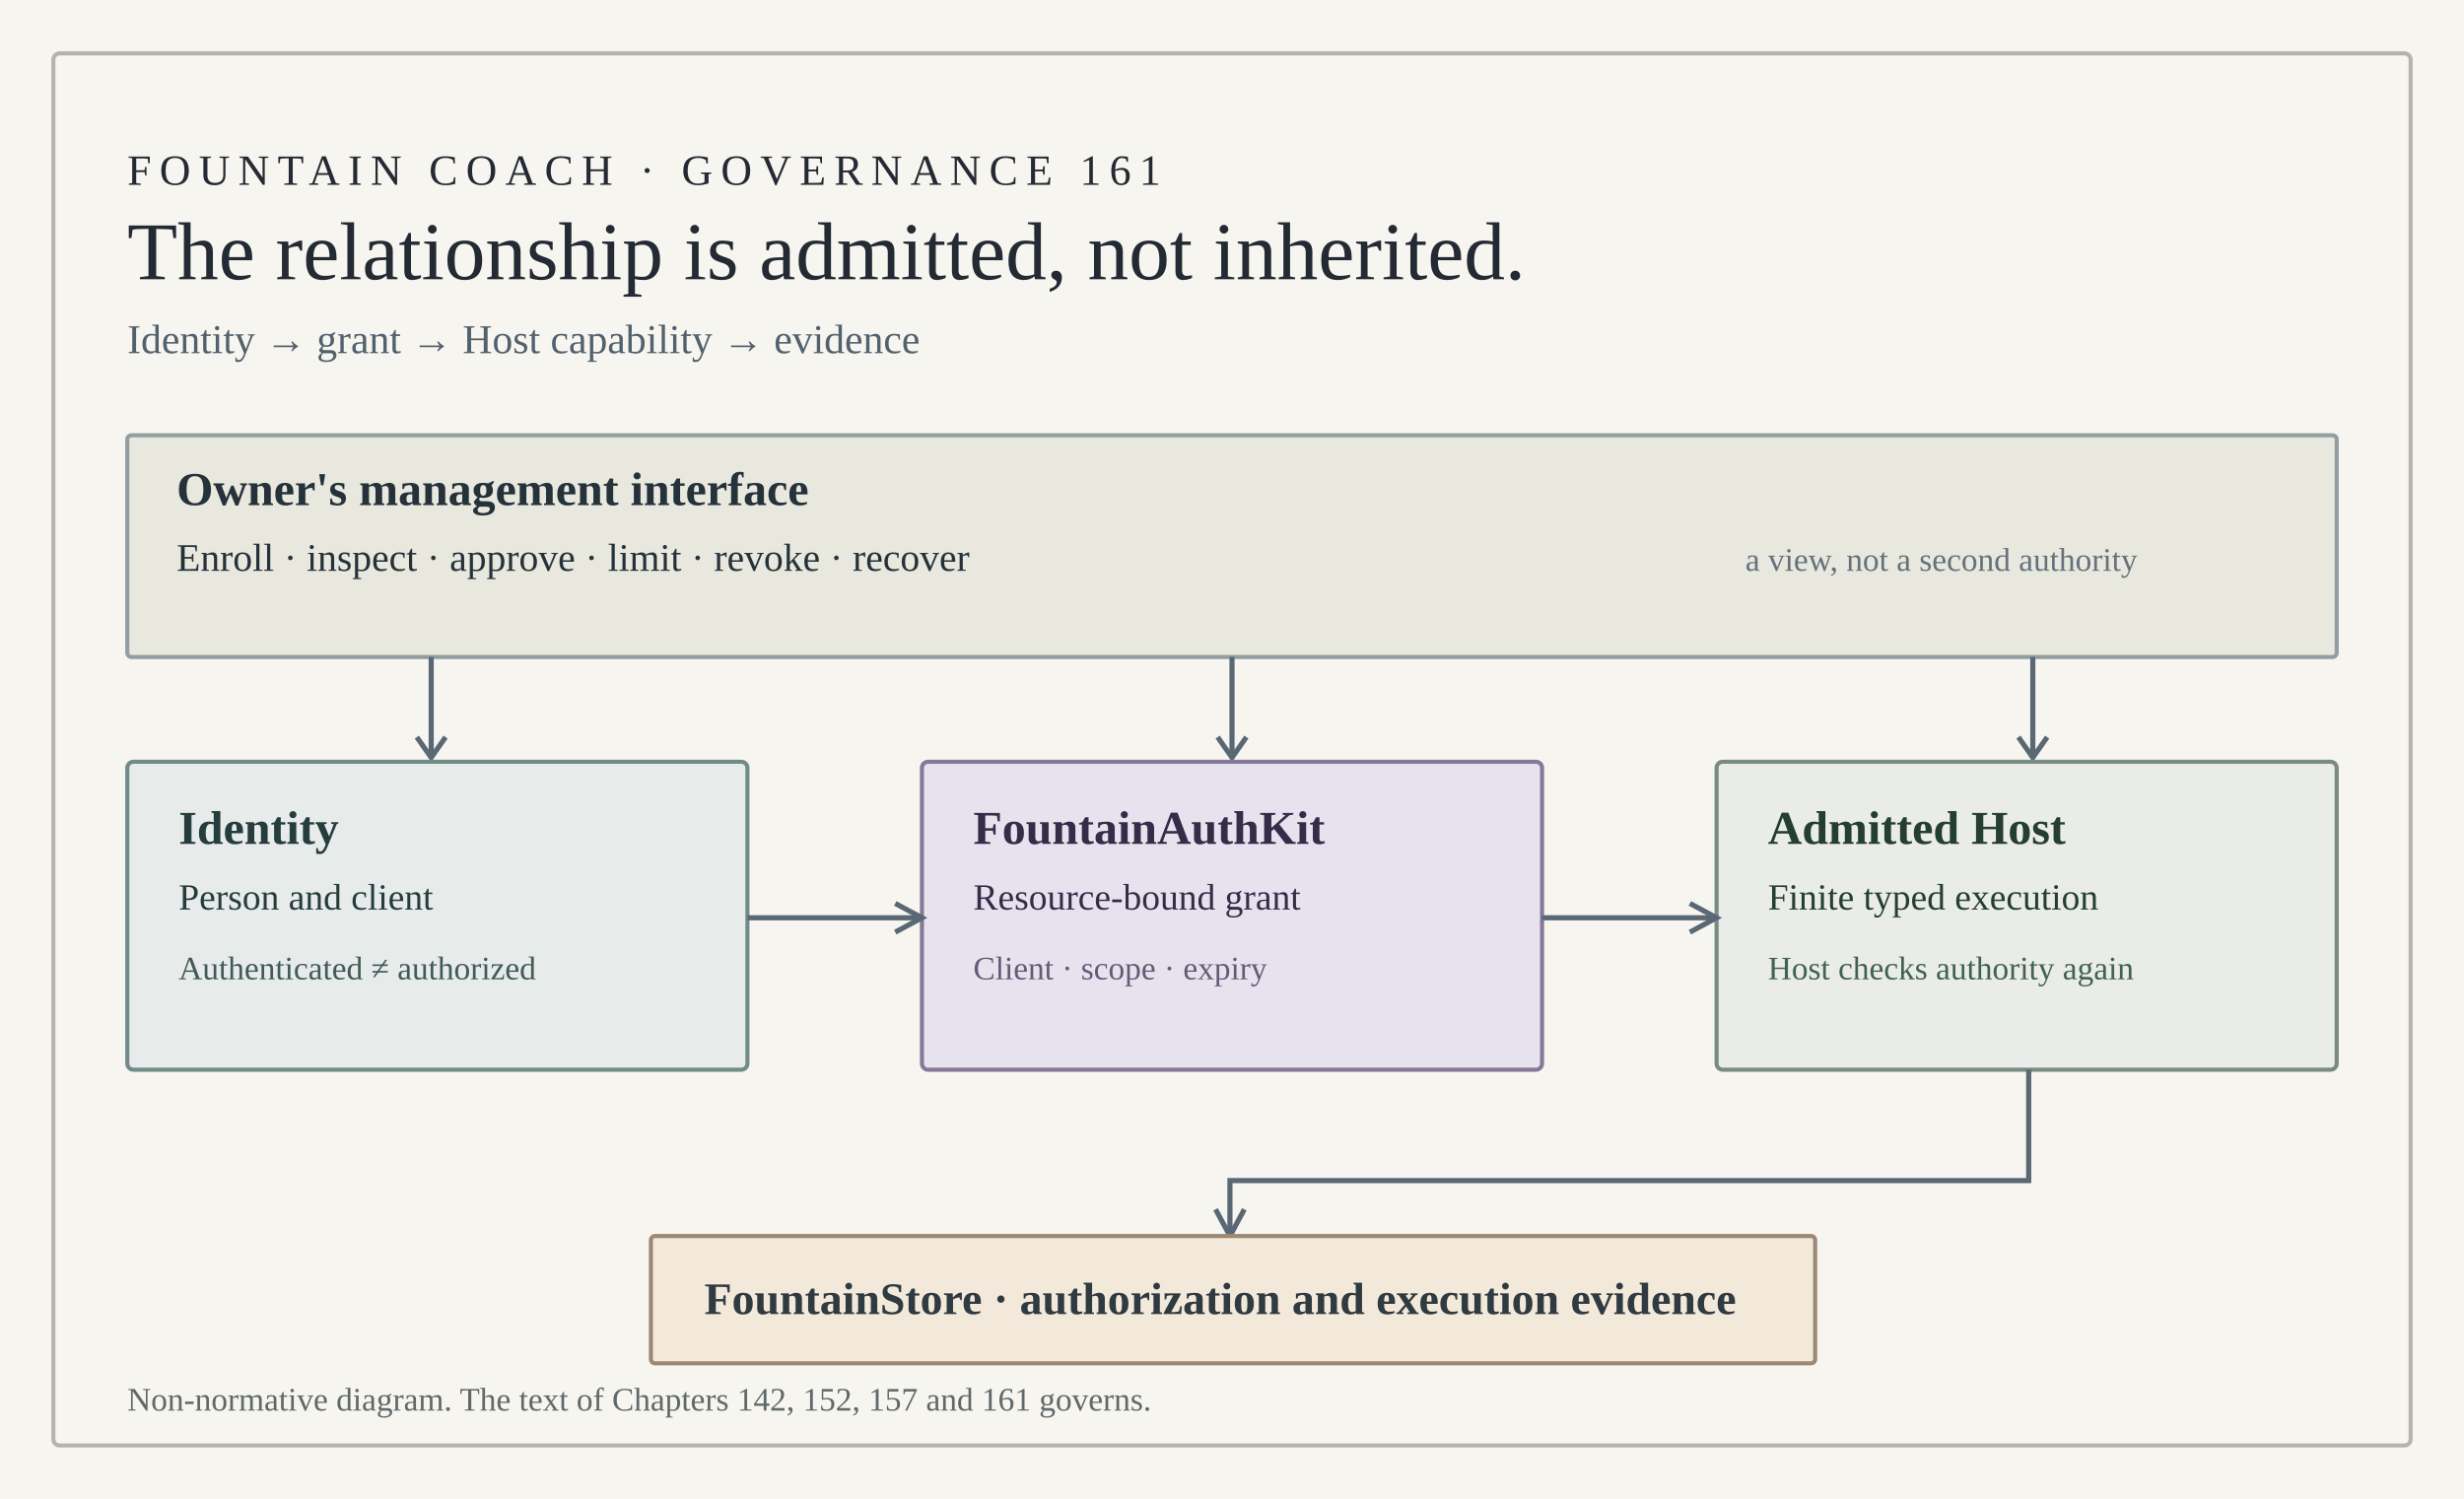
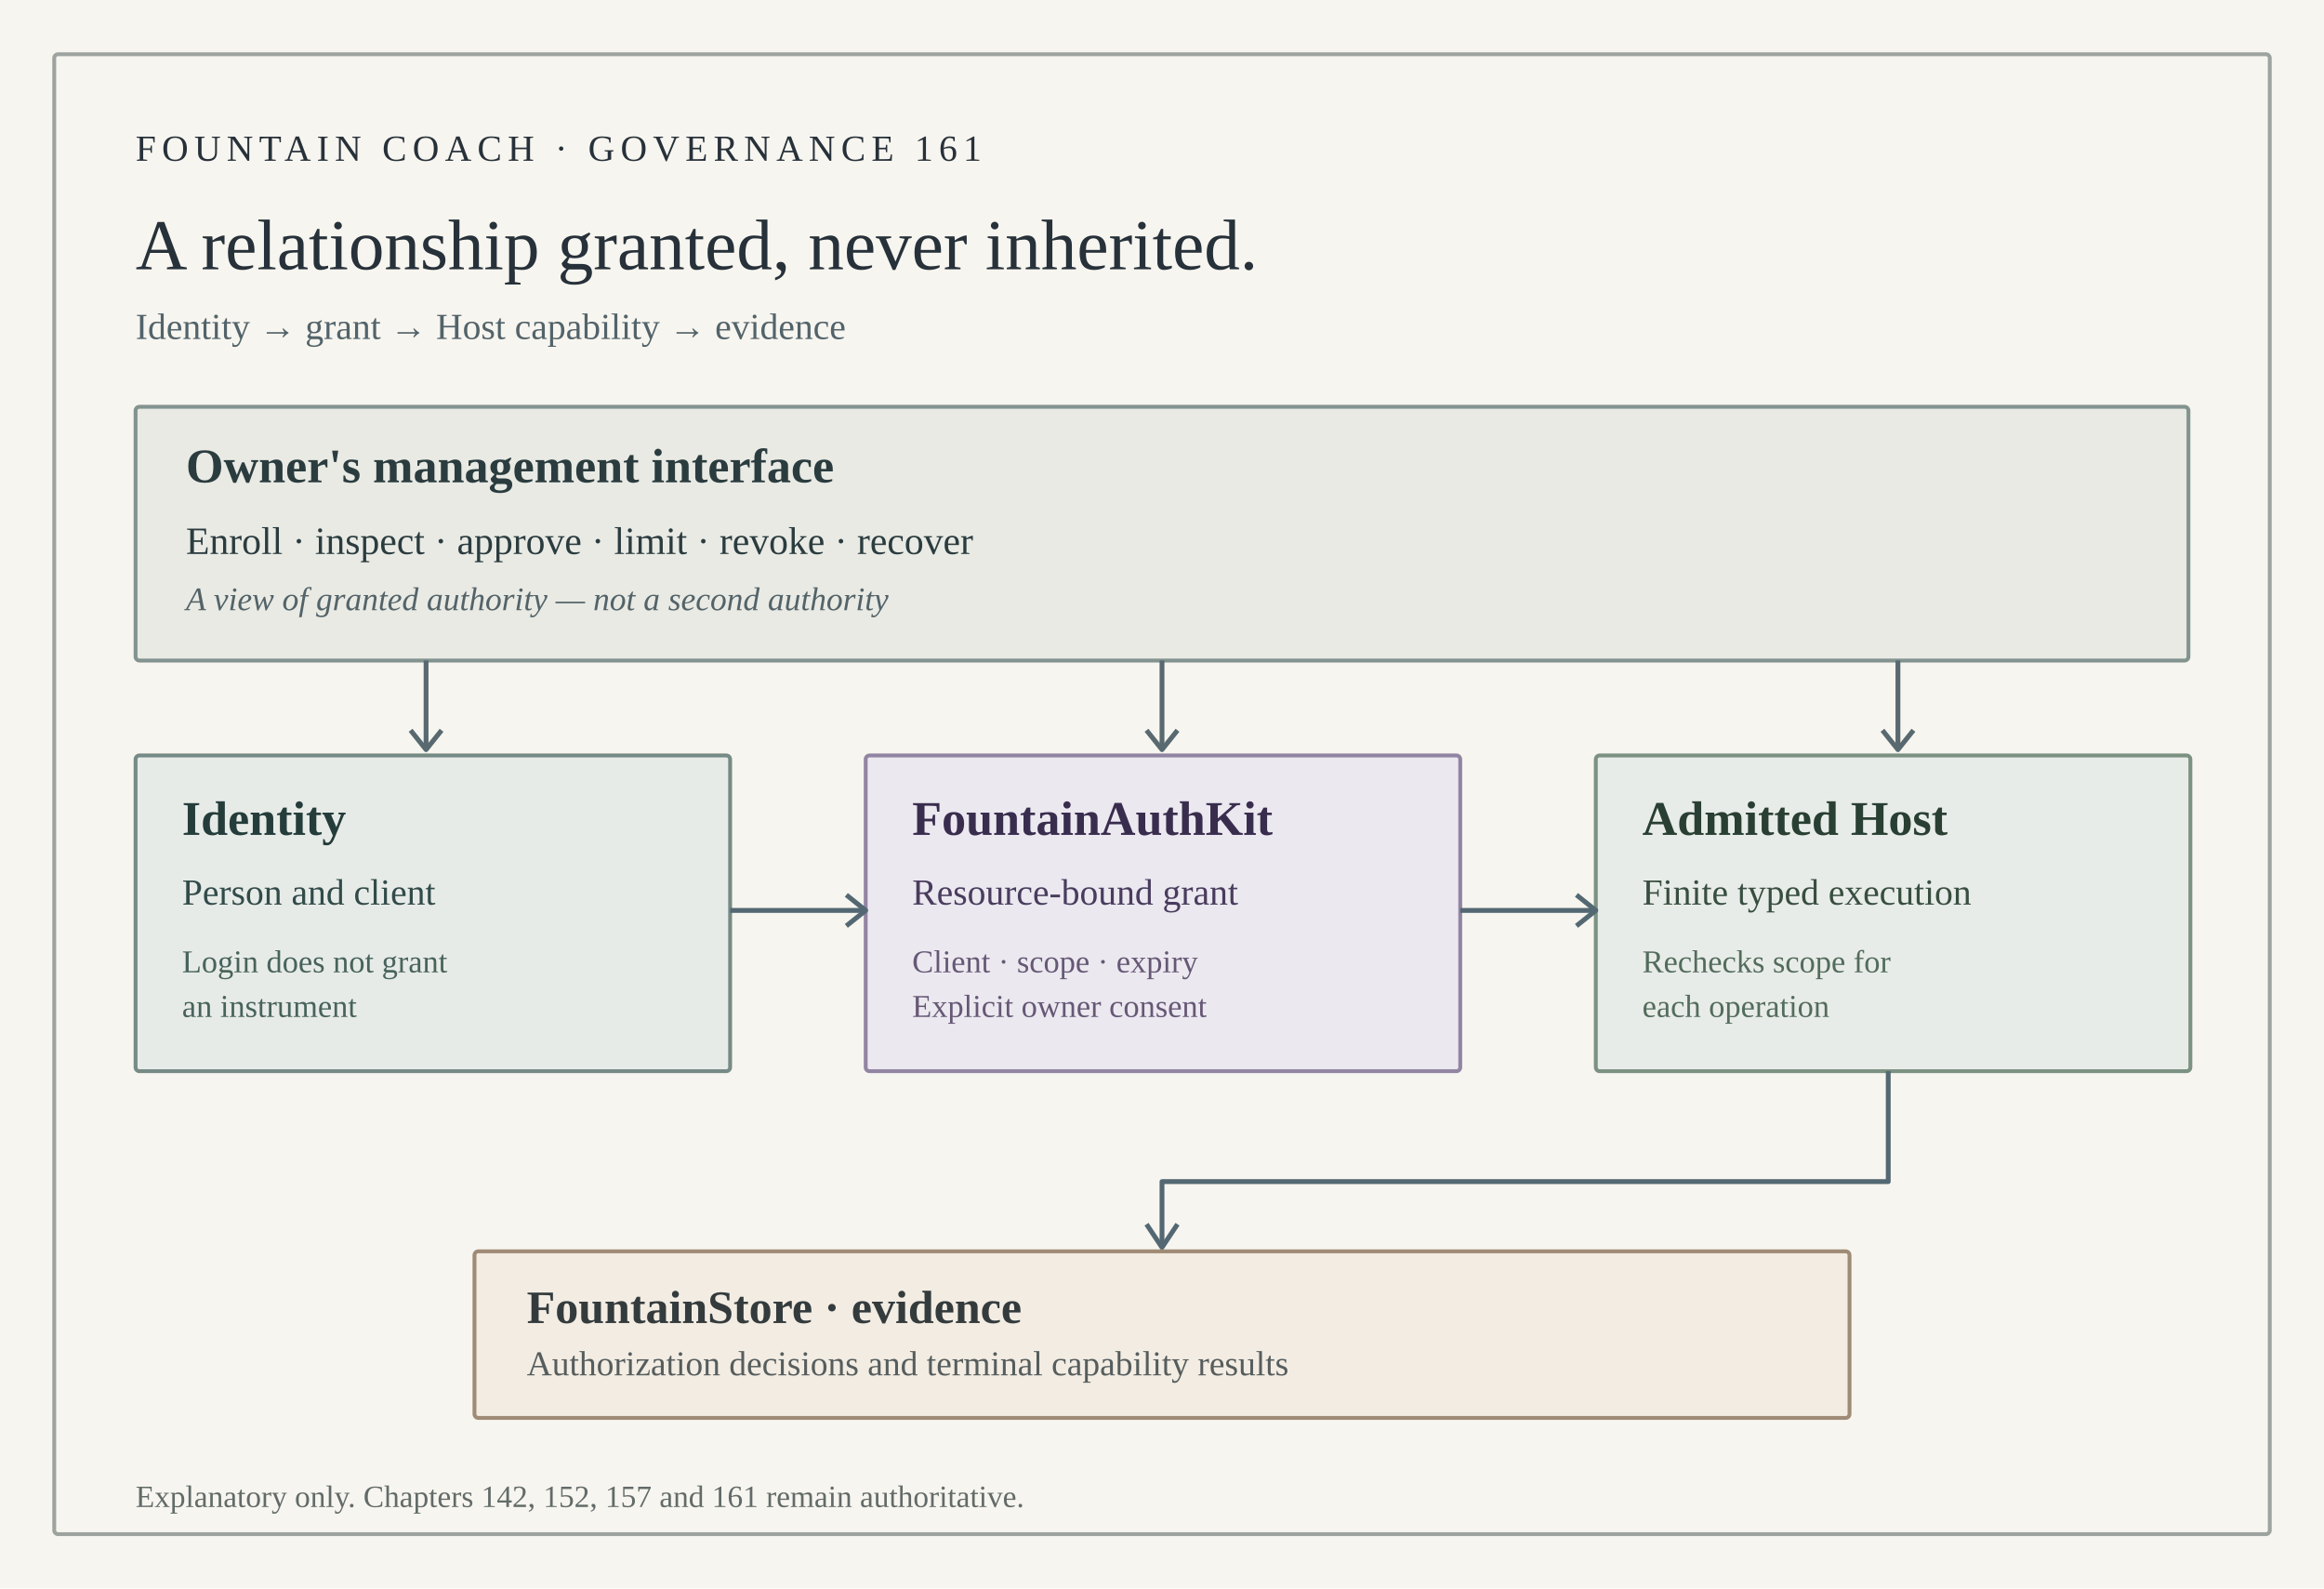
- <svg xmlns="http://www.w3.org/2000/svg" viewBox="0 0 1200 730" role="img" aria-labelledby="title desc">
-   <rect width="1200" height="730" fill="#f7f5ef" />
-   <rect x="26" y="26" width="1148" height="678" rx="3" fill="none" stroke="#b7b3a9" stroke-width="2" />
-   <g font-family="Georgia, Times New Roman, serif" fill="#242a33">
-     <text x="62" y="90" font-size="21" letter-spacing="4">FOUNTAIN COACH · GOVERNANCE 161</text>
-     <text x="62" y="136" font-size="40">The relationship is admitted, not inherited.</text>
-     <text x="62" y="172" font-size="20" fill="#52616e">Identity → grant → Host capability → evidence</text>
+ <svg xmlns="http://www.w3.org/2000/svg" viewBox="0 0 1200 820" role="img" aria-labelledby="title desc">
+   <rect width="1200" height="820" fill="#f7f5ef" />
+   <rect x="28" y="28" width="1144" height="764" rx="2" fill="none" stroke="#9da39f" stroke-width="2" />
+   <g font-family="Georgia, 'Times New Roman', serif" fill="#27313a">
+     <text x="70" y="83" font-size="19" letter-spacing="3">FOUNTAIN COACH · GOVERNANCE 161</text>
+     <text x="70" y="139" font-size="37">A relationship granted, never inherited.</text>
+     <text x="70" y="175" font-size="19" fill="#52636a">Identity → grant → Host capability → evidence</text>
  </g>
-   <rect x="62" y="212" width="1076" height="108" rx="2" fill="#e8e8df" stroke="#929e9f" stroke-width="2" />
-   <g font-family="Georgia, Times New Roman, serif" fill="#26323a">
-     <text x="86" y="246" font-size="23" font-weight="bold">Owner's management interface</text>
-     <text x="86" y="278" font-size="19">Enroll · inspect · approve · limit · revoke · recover</text>
-     <text x="850" y="278" font-size="16" fill="#66727a">a view, not a second authority</text>
+   <rect x="70" y="210" width="1060" height="131" rx="2" fill="#e9eae4" stroke="#829390" stroke-width="2" />
+   <g font-family="Georgia, 'Times New Roman', serif" fill="#2b3c3f">
+     <text x="96" y="249" font-size="25" font-weight="bold">Owner's management interface</text>
+     <text x="96" y="286" font-size="20">Enroll · inspect · approve · limit · revoke · recover</text>
+     <text x="96" y="315" font-size="17" fill="#536368" font-style="italic">A view of granted authority — not a second authority</text>
  </g>
-   <g stroke="#596874" fill="none" stroke-width="2.5">
-     <path d="M210 320V369" />
-     <path d="M600 320V369" />
-     <path d="M990 320V369" />
-     <path d="M203 359l7 10 7-10" />
-     <path d="M593 359l7 10 7-10" />
-     <path d="M983 359l7 10 7-10" />
+   <g stroke="#586970" stroke-width="2.5" fill="none" stroke-linejoin="round">
+     <path d="M220 341V387" />
+     <path d="M600 341V387" />
+     <path d="M980 341V387" />
+     <path d="M212 377l8 10 8-10" />
+     <path d="M592 377l8 10 8-10" />
+     <path d="M972 377l8 10 8-10" />
  </g>
-   <g font-family="Georgia, Times New Roman, serif">
-     <rect x="62" y="371" width="302" height="150" rx="3" fill="#e7ebe9" stroke="#718b88" stroke-width="2" />
-     <text x="87" y="411" font-size="23" font-weight="bold" fill="#253d3d">Identity</text>
-     <text x="87" y="443" font-size="18" fill="#253d3d">Person and client</text>
-     <text x="87" y="477" font-size="16" fill="#415a5a">Authenticated ≠ authorized</text>
-     <rect x="449" y="371" width="302" height="150" rx="3" fill="#e7e3ee" stroke="#857997" stroke-width="2" />
-     <text x="474" y="411" font-size="23" font-weight="bold" fill="#352d48">FountainAuthKit</text>
-     <text x="474" y="443" font-size="18" fill="#352d48">Resource-bound grant</text>
-     <text x="474" y="477" font-size="16" fill="#655b77">Client · scope · expiry</text>
-     <rect x="836" y="371" width="302" height="150" rx="3" fill="#e9ece9" stroke="#788c82" stroke-width="2" />
-     <text x="861" y="411" font-size="23" font-weight="bold" fill="#253e34">Admitted Host</text>
-     <text x="861" y="443" font-size="18" fill="#253e34">Finite typed execution</text>
-     <text x="861" y="477" font-size="16" fill="#426154">Host checks authority again</text>
+   <g font-family="Georgia, 'Times New Roman', serif">
+     <rect x="70" y="390" width="307" height="163" rx="2" fill="#e7ebe8" stroke="#768b86" stroke-width="2" />
+     <text x="94" y="431" font-size="25" font-weight="bold" fill="#243d3b">Identity</text>
+     <text x="94" y="467" font-size="19" fill="#314b49">Person and client</text>
+     <text x="94" y="502" font-size="16.5" fill="#48635c">Login does not grant</text>
+     <text x="94" y="525" font-size="16.5" fill="#48635c">an instrument</text>
+     <rect x="447" y="390" width="307" height="163" rx="2" fill="#ebe8f0" stroke="#9285a3" stroke-width="2" />
+     <text x="471" y="431" font-size="25" font-weight="bold" fill="#392d4e">FountainAuthKit</text>
+     <text x="471" y="467" font-size="19" fill="#493c5d">Resource-bound grant</text>
+     <text x="471" y="502" font-size="16.5" fill="#665875">Client · scope · expiry</text>
+     <text x="471" y="525" font-size="16.5" fill="#665875">Explicit owner consent</text>
+     <rect x="824" y="390" width="307" height="163" rx="2" fill="#e8ece8" stroke="#7b9182" stroke-width="2" />
+     <text x="848" y="431" font-size="25" font-weight="bold" fill="#293f33">Admitted Host</text>
+     <text x="848" y="467" font-size="19" fill="#384e40">Finite typed execution</text>
+     <text x="848" y="502" font-size="16.5" fill="#536c5d">Rechecks scope for</text>
+     <text x="848" y="525" font-size="16.5" fill="#536c5d">each operation</text>
  </g>
-   <g stroke="#596874" fill="none" stroke-width="2.5">
-     <path d="M364 447H449" />
-     <path d="M436 440l13 7-13 7" />
-     <path d="M751 447H836" />
-     <path d="M823 440l13 7-13 7" />
-     <path d="M988 521V575H599V602" />
-     <path d="M592 589l7 13 7-13" />
+   <g stroke="#536872" stroke-width="2.5" fill="none" stroke-linejoin="round">
+     <path d="M377 470H447" />
+     <path d="M437 462l10 8-10 8" />
+     <path d="M754 470H824" />
+     <path d="M814 462l10 8-10 8" />
+     <path d="M975 553V610H600V644" />
+     <path d="M592 632l8 12 8-12" />
  </g>
-   <g font-family="Georgia, Times New Roman, serif" fill="#303a41">
-     <rect x="317" y="602" width="567" height="62" rx="2" fill="#f2e9db" stroke="#9c8874" stroke-width="2" />
-     <text x="343" y="640" font-size="22" font-weight="bold">FountainStore · authorization and execution evidence</text>
-     <text x="62" y="687" font-size="16" fill="#5f686a">Non-normative diagram. The text of Chapters 142, 152, 157 and 161 governs.</text>
+   <rect x="245" y="646" width="710" height="86" rx="2" fill="#f2ece2" stroke="#9f8b76" stroke-width="2" />
+   <g font-family="Georgia, 'Times New Roman', serif" fill="#343b3d">
+     <text x="272" y="683" font-size="24" font-weight="bold">FountainStore · evidence</text>
+     <text x="272" y="710" font-size="18" fill="#565d5d">Authorization decisions and terminal capability results</text>
+     <text x="70" y="778" font-size="16" fill="#626b69">Explanatory only. Chapters 142, 152, 157 and 161 remain authoritative.</text>
  </g>
</svg>
